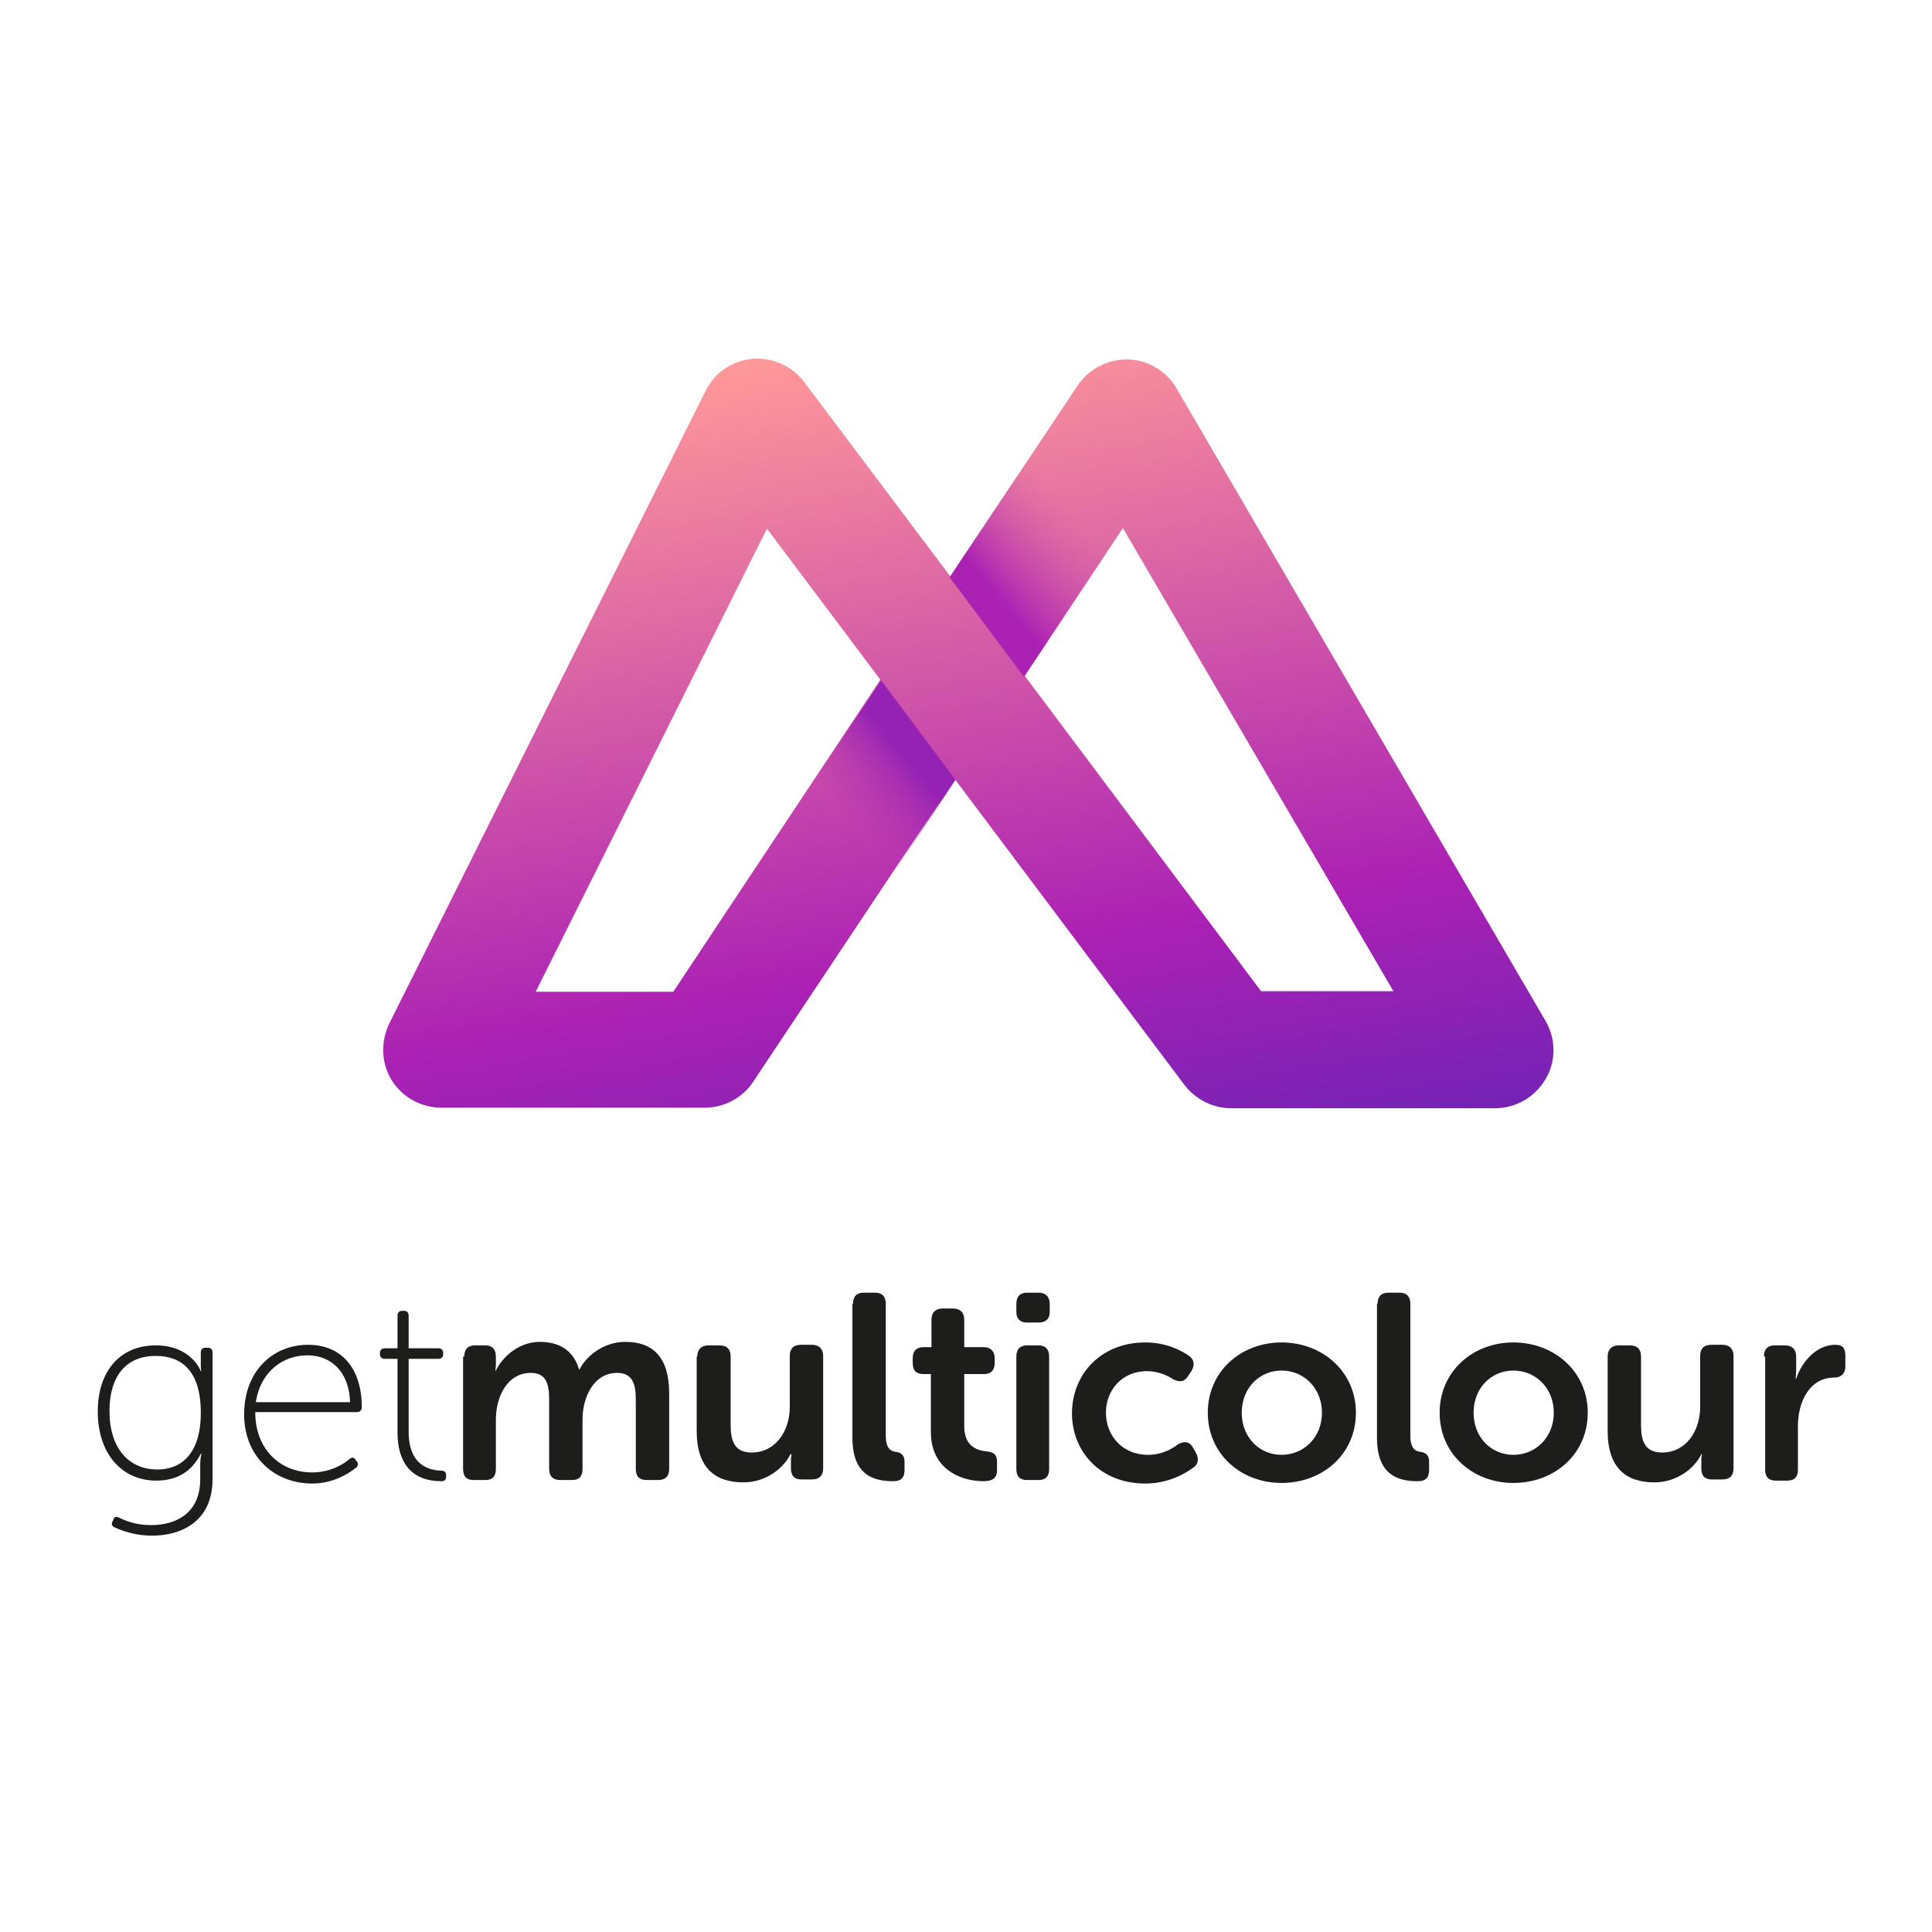
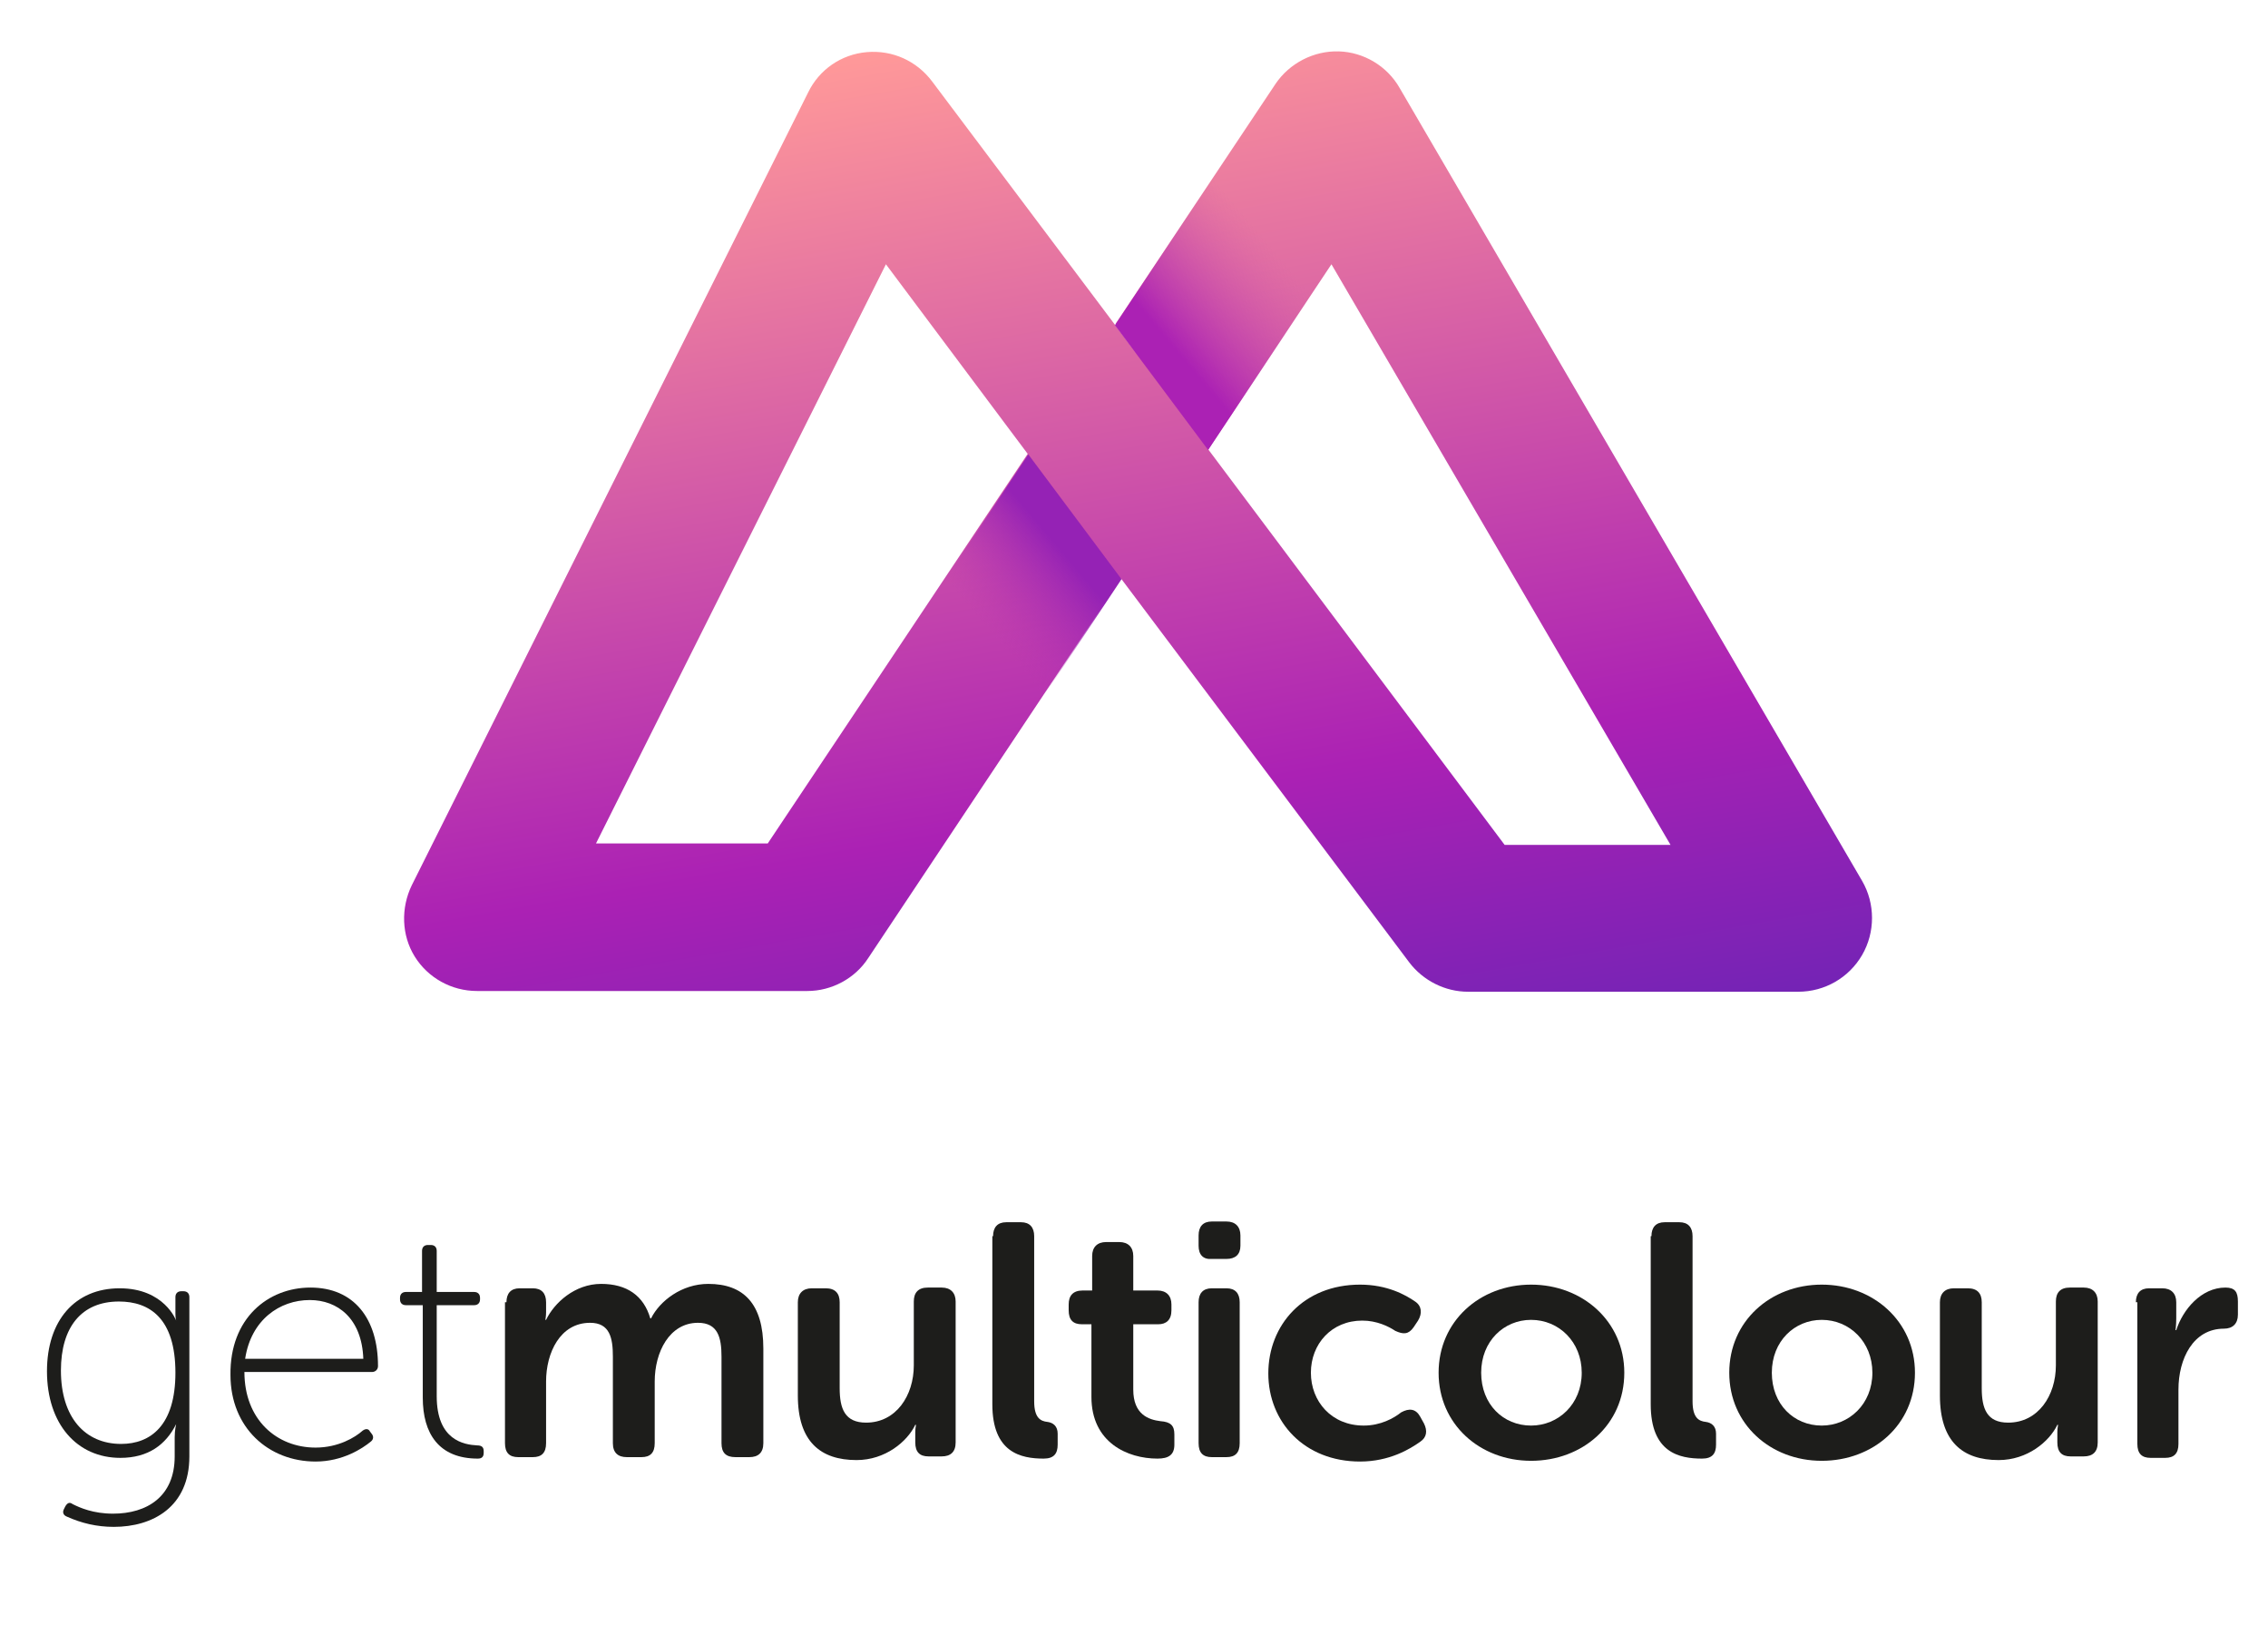
- <svg xmlns="http://www.w3.org/2000/svg" version="1.1" id="Layer_1" x="0px" y="0px" viewBox="0 0 330 330" style="enable-background:new 0 0 330 330;" xml:space="preserve">
+ <svg xmlns="http://www.w3.org/2000/svg" version="1.1" id="Layer_1" x="0px" y="0px" viewBox="0 0 309 221.3" style="enable-background:new 0 0 309 221.3;" xml:space="preserve">
  <style type="text/css">
	.st0{fill:url(#SVGID_1_);}
	.st1{fill:url(#SVGID_2_);}
	.st2{fill:url(#SVGID_3_);}
	.st3{fill:#1D1D1B;}
</style>
  <g>
-     <linearGradient id="SVGID_1_" gradientUnits="userSpaceOnUse" x1="169.798" y1="204.654" x2="144.057" y2="58.667">
+     <linearGradient id="SVGID_1_" gradientUnits="userSpaceOnUse" x1="159.465" y1="150.321" x2="133.723" y2="4.334">
      <stop offset="0" style="stop-color:#7423B5" />
      <stop offset="0.278" style="stop-color:#AB21B4" />
      <stop offset="1" style="stop-color:#FF9999" />
    </linearGradient>
-     <path class="st0" d="M264,174.4l-63-108c-1.7-3-4.9-4.9-8.3-5c-3.4-0.1-6.7,1.6-8.6,4.4l-21.8,32.7l12.3,17.6l17.2-25.9l46.2,79.1   h-22.6l-40.4-53.9l-12.8-17.1l-24.8-33c-2.1-2.8-5.4-4.3-8.9-4c-3.5,0.3-6.5,2.4-8,5.5l-54,108c-1.5,3.1-1.4,6.8,0.4,9.7   c1.8,2.9,5,4.7,8.5,4.7h45c3.3,0,6.5-1.7,8.3-4.5l34.5-51.8c-2.8-3.2-6.9-10.2-12.7-17L115,169.4H91.5l39.5-79.1l16.3,21.7   l15.8,21.1l39.2,52.2c1.9,2.5,4.9,4,8,4h45c3.6,0,6.9-1.9,8.7-5C265.8,181.3,265.8,177.5,264,174.4z" />
+     <path class="st0" d="M253.7,120l-63-108c-1.7-3-4.9-4.9-8.3-5c-3.4-0.1-6.7,1.6-8.6,4.4l-21.8,32.7l12.3,17.6L181.4,36l46.2,79.1   H205l-40.4-53.9l-12.8-17.1l-24.8-33c-2.1-2.8-5.4-4.3-8.9-4c-3.5,0.3-6.5,2.4-8,5.5l-54,108c-1.5,3.1-1.4,6.8,0.4,9.7   c1.8,2.9,5,4.7,8.5,4.7h45c3.3,0,6.5-1.7,8.3-4.5l34.5-51.8c-2.8-3.2-6.9-10.2-12.7-17l-35.5,53.2H81.2L120.7,36L137,57.8   l15.8,21.1l39.2,52.2c1.9,2.5,4.9,4,8,4h45c3.6,0,6.9-1.9,8.7-5C255.5,127,255.5,123.1,253.7,120z" />
  </g>
-   <linearGradient id="SVGID_2_" gradientUnits="userSpaceOnUse" x1="164.724" y1="103.365" x2="193.434" y2="79.273">
+   <linearGradient id="SVGID_2_" gradientUnits="userSpaceOnUse" x1="154.39" y1="49.031" x2="183.101" y2="24.94">
    <stop offset="0.141" style="stop-color:#AB21B4" />
    <stop offset="0.649" style="stop-color:#D35CA8;stop-opacity:0" />
  </linearGradient>
-   <path class="st1" d="M188.1,79.5c-1.9-4.7-4.6-12.2-4.9-12.4l-21,31.5l12.7,17l16.8-25.3C191.8,90.3,190.1,84.2,188.1,79.5z" />
-   <linearGradient id="SVGID_3_" gradientUnits="userSpaceOnUse" x1="137.439" y1="146.033" x2="159.754" y2="127.308">
+   <path class="st1" d="M177.8,25.2c-1.9-4.7-4.6-12.2-4.9-12.4l-21,31.5l12.7,17L181.4,36C181.4,36,179.7,29.9,177.8,25.2z" />
+   <linearGradient id="SVGID_3_" gradientUnits="userSpaceOnUse" x1="127.106" y1="91.7" x2="149.421" y2="72.975">
    <stop offset="0.331" style="stop-color:#B533B1;stop-opacity:0" />
    <stop offset="0.828" style="stop-color:#9522B5" />
  </linearGradient>
-   <path class="st2" d="M150.5,116.2l-16.8,25.3c5.3,6.3,5.5,6.7,14.2,14.7l15.3-23L150.5,116.2z" />
+   <path class="st2" d="M140.1,61.9l-16.8,25.3c5.3,6.3,5.5,6.7,14.2,14.7l15.3-23L140.1,61.9z" />
  <g>
-     <path class="st3" d="M20.3,259.2c1,0.5,2.8,1.3,5.5,1.3c4.6,0,8.4-2.3,8.4-7.8v-2.6c0-1,0.2-1.8,0.2-1.8h-0.1   c-1.4,2.8-3.8,4.6-7.6,4.6c-5.9,0-10-4.6-10-11.8c0-6.9,3.8-11.3,9.9-11.3c6.1,0,7.7,4.4,7.7,4.4h0.1c0,0-0.1-0.3-0.1-0.9V231   c0-0.5,0.3-0.8,0.8-0.8h0.4c0.5,0,0.8,0.3,0.8,0.8v21.7c0,6.9-5,9.6-10.3,9.6c-2.3,0-4.4-0.5-6.4-1.4c-0.5-0.2-0.6-0.6-0.4-1   l0.2-0.4C19.5,259.1,19.8,259,20.3,259.2z M34.3,241.3c0-7.4-3.5-9.7-7.7-9.7c-5.1,0-7.9,3.5-7.9,9.4c0,6.4,3.3,10,8.2,10   C30.8,251,34.3,248.5,34.3,241.3z" />
-     <path class="st3" d="M52.6,229.7c5.9,0,9.2,4.2,9.2,10.7c0,0.5-0.4,0.8-0.8,0.8H43.6c0,6.5,4.4,10.3,9.7,10.3   c3.1,0,5.4-1.4,6.4-2.3c0.4-0.3,0.8-0.3,1,0.1l0.3,0.4c0.2,0.3,0.2,0.7-0.2,1c-1.1,0.9-3.8,2.7-7.5,2.7c-6.4,0-11.6-4.6-11.6-11.8   C41.7,234,46.8,229.7,52.6,229.7z M59.8,239.5c-0.2-5.5-3.5-8-7.3-8c-4.1,0-8,2.7-8.8,8H59.8z" />
-     <path class="st3" d="M67.9,232.1h-2.2c-0.5,0-0.8-0.3-0.8-0.8v-0.2c0-0.5,0.3-0.8,0.8-0.8h2.2v-5.6c0-0.5,0.3-0.8,0.8-0.8H69   c0.5,0,0.8,0.3,0.8,0.8v5.6h5.1c0.5,0,0.8,0.3,0.8,0.8v0.2c0,0.5-0.3,0.8-0.8,0.8h-5.1v12.4c0,6,3.7,6.6,5.5,6.7   c0.7,0,0.9,0.3,0.9,0.8v0.2c0,0.5-0.2,0.8-0.8,0.8c-5.3,0-7.5-3.4-7.5-8.3V232.1z" />
-     <path class="st3" d="M79.3,231.7c0-1.2,0.6-1.9,1.8-1.9h1.8c1.2,0,1.8,0.7,1.8,1.9v1.4c0,0.5-0.1,1-0.1,1h0.1   c1.1-2.3,3.9-4.9,7.5-4.9c3.5,0,5.8,1.6,6.7,4.7h0.1c1.2-2.4,4.2-4.7,7.8-4.7c4.8,0,7.5,2.7,7.5,8.8v12.9c0,1.3-0.7,1.9-1.9,1.9   h-1.9c-1.3,0-1.9-0.6-1.9-1.9v-11.8c0-2.6-0.5-4.6-3.2-4.6c-3.9,0-5.9,4-5.9,8v8.4c0,1.3-0.6,1.9-1.8,1.9h-2   c-1.2,0-1.9-0.6-1.9-1.9v-11.8c0-2.5-0.4-4.6-3.1-4.6c-4.1,0-6,4.1-6,8v8.4c0,1.3-0.6,1.9-1.8,1.9h-2c-1.2,0-1.8-0.6-1.8-1.9V231.7   z" />
-     <path class="st3" d="M119.1,231.7c0-1.2,0.7-1.9,1.9-1.9h1.9c1.3,0,1.9,0.7,1.9,1.9v11.7c0,2.8,0.7,4.7,3.6,4.7   c4.1,0,6.5-3.7,6.5-7.8v-8.7c0-1.2,0.6-1.9,1.9-1.9h1.9c1.2,0,1.9,0.7,1.9,1.9v19.2c0,1.3-0.7,1.9-1.9,1.9h-1.8   c-1.2,0-1.8-0.6-1.8-1.9v-1.4c0-0.5,0.1-1,0.1-1H135c-1.1,2.3-4.1,4.8-8,4.8c-4.9,0-8-2.5-8-8.8V231.7z" />
-     <path class="st3" d="M145.7,222.7c0-1.2,0.6-1.9,1.8-1.9h2c1.2,0,1.8,0.7,1.8,1.9v22.5c0,2.3,0.9,2.7,1.8,2.8   c0.8,0.1,1.4,0.6,1.4,1.6v1.5c0,1.2-0.5,1.9-1.9,1.9c-3.1,0-7-0.8-7-7.4V222.7z" />
-     <path class="st3" d="M158.9,234.7h-1.2c-1.2,0-1.8-0.6-1.8-1.9V232c0-1.2,0.6-1.9,1.9-1.9h1.3v-4.7c0-1.2,0.7-1.9,1.9-1.9h1.8   c1.2,0,1.9,0.7,1.9,1.9v4.7h3.3c1.2,0,1.9,0.7,1.9,1.9v0.8c0,1.3-0.7,1.9-1.8,1.9h-3.4v8.9c0,3.4,2.1,4.1,3.7,4.3   c1.4,0.1,1.9,0.6,1.9,1.8v1.4c0,1.4-0.8,1.9-2.3,1.9c-4.1,0-9-2.2-9-8.4V234.7z" />
-     <path class="st3" d="M173.6,224.1v-1.4c0-1.2,0.6-1.9,1.8-1.9h2c1.2,0,1.9,0.7,1.9,1.9v1.4c0,1.2-0.7,1.8-1.9,1.8h-2   C174.3,225.9,173.6,225.3,173.6,224.1z M173.6,231.7c0-1.2,0.6-1.9,1.8-1.9h2c1.2,0,1.8,0.7,1.8,1.9v19.2c0,1.3-0.6,1.9-1.8,1.9h-2   c-1.2,0-1.8-0.6-1.8-1.9V231.7z" />
-     <path class="st3" d="M195.6,229.3c3.7,0,6.2,1.4,7.5,2.3c0.9,0.6,1,1.6,0.4,2.6l-0.6,0.9c-0.7,1-1.4,1-2.5,0.5   c-0.9-0.6-2.5-1.4-4.5-1.4c-4.2,0-7,3.2-7,7.1c0,3.9,2.8,7.2,7.2,7.2c2.3,0,4.1-1,5.1-1.8c1.1-0.6,2-0.5,2.6,0.6l0.5,0.9   c0.5,1,0.4,1.9-0.5,2.5c-1.4,1-4.2,2.7-8.2,2.7c-7.6,0-12.5-5.4-12.5-12C183.1,234.8,188,229.3,195.6,229.3z" />
-     <path class="st3" d="M218.9,229.3c7,0,12.7,5,12.7,12c0,7.1-5.7,12-12.7,12s-12.6-5-12.6-12C206.3,234.3,211.9,229.3,218.9,229.3z    M218.9,248.5c3.7,0,6.9-2.9,6.9-7.2c0-4.2-3.1-7.2-6.9-7.2c-3.7,0-6.8,2.9-6.8,7.2C212.1,245.6,215.2,248.5,218.9,248.5z" />
-     <path class="st3" d="M235.3,222.7c0-1.2,0.6-1.9,1.8-1.9h2c1.2,0,1.8,0.7,1.8,1.9v22.5c0,2.3,0.9,2.7,1.8,2.8   c0.8,0.1,1.4,0.6,1.4,1.6v1.5c0,1.2-0.5,1.9-1.9,1.9c-3.1,0-7-0.8-7-7.4V222.7z" />
-     <path class="st3" d="M258.5,229.3c7,0,12.7,5,12.7,12c0,7.1-5.7,12-12.7,12s-12.6-5-12.6-12C245.9,234.3,251.5,229.3,258.5,229.3z    M258.5,248.5c3.7,0,6.9-2.9,6.9-7.2c0-4.2-3.1-7.2-6.9-7.2c-3.7,0-6.8,2.9-6.8,7.2C251.7,245.6,254.8,248.5,258.5,248.5z" />
-     <path class="st3" d="M274.6,231.7c0-1.2,0.7-1.9,1.9-1.9h1.9c1.3,0,1.9,0.7,1.9,1.9v11.7c0,2.8,0.7,4.7,3.6,4.7   c4.1,0,6.5-3.7,6.5-7.8v-8.7c0-1.2,0.6-1.9,1.9-1.9h1.9c1.2,0,1.9,0.7,1.9,1.9v19.2c0,1.3-0.7,1.9-1.9,1.9h-1.8   c-1.2,0-1.8-0.6-1.8-1.9v-1.4c0-0.5,0.1-1,0.1-1h-0.1c-1.1,2.3-4.1,4.8-8,4.8c-4.9,0-8-2.5-8-8.8V231.7z" />
-     <path class="st3" d="M301.3,231.7c0-1.2,0.6-1.9,1.8-1.9h1.8c1.2,0,1.9,0.7,1.9,1.9v2.2c0,0.9-0.1,1.6-0.1,1.6h0.1   c0.9-2.8,3.4-5.8,6.7-5.8c1.3,0,1.7,0.6,1.7,1.9v1.8c0,1.2-0.7,1.9-1.9,1.9c-4.2,0-6.2,4.1-6.2,8.3v7.4c0,1.3-0.6,1.9-1.8,1.9h-2   c-1.2,0-1.8-0.6-1.8-1.9V231.7z" />
+     <path class="st3" d="M9.9,204.9c1,0.5,2.8,1.3,5.5,1.3c4.6,0,8.4-2.3,8.4-7.8v-2.6c0-1,0.2-1.8,0.2-1.8H24   c-1.4,2.8-3.8,4.6-7.6,4.6c-5.9,0-10-4.6-10-11.8c0-6.9,3.8-11.3,9.9-11.3c6.1,0,7.7,4.4,7.7,4.4H24c0,0-0.1-0.3-0.1-0.9v-2.3   c0-0.5,0.3-0.8,0.8-0.8H25c0.5,0,0.8,0.3,0.8,0.8v21.7c0,6.9-5,9.6-10.3,9.6c-2.3,0-4.4-0.5-6.4-1.4c-0.5-0.2-0.6-0.6-0.4-1   l0.2-0.4C9.2,204.7,9.5,204.6,9.9,204.9z M23.9,187c0-7.4-3.5-9.7-7.7-9.7c-5.1,0-7.9,3.5-7.9,9.4c0,6.4,3.3,10,8.2,10   C20.5,196.7,23.9,194.2,23.9,187z" />
+     <path class="st3" d="M42.3,175.4c5.9,0,9.2,4.2,9.2,10.7c0,0.5-0.4,0.8-0.8,0.8H33.3c0,6.5,4.4,10.3,9.7,10.3   c3.1,0,5.4-1.4,6.4-2.3c0.4-0.3,0.8-0.3,1,0.1l0.3,0.4c0.2,0.3,0.2,0.7-0.2,1c-1.1,0.9-3.8,2.7-7.5,2.7c-6.4,0-11.6-4.6-11.6-11.8   C31.3,179.6,36.5,175.4,42.3,175.4z M49.5,185.1c-0.2-5.5-3.5-8-7.3-8c-4.1,0-8,2.7-8.8,8H49.5z" />
+     <path class="st3" d="M57.5,177.8h-2.2c-0.5,0-0.8-0.3-0.8-0.8v-0.2c0-0.5,0.3-0.8,0.8-0.8h2.2v-5.6c0-0.5,0.3-0.8,0.8-0.8h0.4   c0.5,0,0.8,0.3,0.8,0.8v5.6h5.1c0.5,0,0.8,0.3,0.8,0.8v0.2c0,0.5-0.3,0.8-0.8,0.8h-5.1v12.4c0,6,3.7,6.6,5.5,6.7   c0.7,0,0.9,0.3,0.9,0.8v0.2c0,0.5-0.2,0.8-0.8,0.8c-5.3,0-7.5-3.4-7.5-8.3V177.8z" />
+     <path class="st3" d="M69,177.4c0-1.2,0.6-1.9,1.8-1.9h1.8c1.2,0,1.8,0.7,1.8,1.9v1.4c0,0.5-0.1,1-0.1,1h0.1   c1.1-2.3,3.9-4.9,7.5-4.9c3.5,0,5.8,1.6,6.7,4.7h0.1c1.2-2.4,4.2-4.7,7.8-4.7c4.8,0,7.5,2.7,7.5,8.8v12.9c0,1.3-0.7,1.9-1.9,1.9   h-1.9c-1.3,0-1.9-0.6-1.9-1.9v-11.8c0-2.6-0.5-4.6-3.2-4.6c-3.9,0-5.9,4-5.9,8v8.4c0,1.3-0.6,1.9-1.8,1.9h-2   c-1.2,0-1.9-0.6-1.9-1.9v-11.8c0-2.5-0.4-4.6-3.1-4.6c-4.1,0-6,4.1-6,8v8.4c0,1.3-0.6,1.9-1.8,1.9h-2c-1.2,0-1.8-0.6-1.8-1.9V177.4   z" />
+     <path class="st3" d="M108.7,177.4c0-1.2,0.7-1.9,1.9-1.9h1.9c1.3,0,1.9,0.7,1.9,1.9v11.7c0,2.8,0.7,4.7,3.6,4.7   c4.1,0,6.5-3.7,6.5-7.8v-8.7c0-1.2,0.6-1.9,1.9-1.9h1.9c1.2,0,1.9,0.7,1.9,1.9v19.2c0,1.3-0.7,1.9-1.9,1.9h-1.8   c-1.2,0-1.8-0.6-1.8-1.9v-1.4c0-0.5,0.1-1,0.1-1h-0.1c-1.1,2.3-4.1,4.8-8,4.8c-4.9,0-8-2.5-8-8.8V177.4z" />
+     <path class="st3" d="M135.3,168.4c0-1.2,0.6-1.9,1.8-1.9h2c1.2,0,1.8,0.7,1.8,1.9v22.5c0,2.3,0.9,2.7,1.8,2.8   c0.8,0.1,1.4,0.6,1.4,1.6v1.5c0,1.2-0.5,1.9-1.9,1.9c-3.1,0-7-0.8-7-7.4V168.4z" />
+     <path class="st3" d="M148.6,180.4h-1.2c-1.2,0-1.8-0.6-1.8-1.9v-0.8c0-1.2,0.6-1.9,1.9-1.9h1.3v-4.7c0-1.2,0.7-1.9,1.9-1.9h1.8   c1.2,0,1.9,0.7,1.9,1.9v4.7h3.3c1.2,0,1.9,0.7,1.9,1.9v0.8c0,1.3-0.7,1.9-1.8,1.9h-3.4v8.9c0,3.4,2.1,4.1,3.7,4.3   c1.4,0.1,1.9,0.6,1.9,1.8v1.4c0,1.4-0.8,1.9-2.3,1.9c-4.1,0-9-2.2-9-8.4V180.4z" />
+     <path class="st3" d="M163.3,169.7v-1.4c0-1.2,0.6-1.9,1.8-1.9h2c1.2,0,1.9,0.7,1.9,1.9v1.4c0,1.2-0.7,1.8-1.9,1.8h-2   C163.9,171.6,163.3,170.9,163.3,169.7z M163.3,177.4c0-1.2,0.6-1.9,1.8-1.9h2c1.2,0,1.8,0.7,1.8,1.9v19.2c0,1.3-0.6,1.9-1.8,1.9h-2   c-1.2,0-1.8-0.6-1.8-1.9V177.4z" />
+     <path class="st3" d="M185.3,175c3.7,0,6.2,1.4,7.5,2.3c0.9,0.6,1,1.6,0.4,2.6l-0.6,0.9c-0.7,1-1.4,1-2.5,0.5   c-0.9-0.6-2.5-1.4-4.5-1.4c-4.2,0-7,3.2-7,7.1c0,3.9,2.8,7.2,7.2,7.2c2.3,0,4.1-1,5.1-1.8c1.1-0.6,2-0.5,2.6,0.6l0.5,0.9   c0.5,1,0.4,1.9-0.5,2.5c-1.4,1-4.2,2.7-8.2,2.7c-7.6,0-12.5-5.4-12.5-12C172.8,180.5,177.6,175,185.3,175z" />
+     <path class="st3" d="M208.6,175c7,0,12.7,5,12.7,12c0,7.1-5.7,12-12.7,12s-12.6-5-12.6-12C196,180,201.6,175,208.6,175z    M208.6,194.2c3.7,0,6.9-2.9,6.9-7.2c0-4.2-3.1-7.2-6.9-7.2c-3.7,0-6.8,2.9-6.8,7.2C201.8,191.3,204.8,194.2,208.6,194.2z" />
+     <path class="st3" d="M225,168.4c0-1.2,0.6-1.9,1.8-1.9h2c1.2,0,1.8,0.7,1.8,1.9v22.5c0,2.3,0.9,2.7,1.8,2.8   c0.8,0.1,1.4,0.6,1.4,1.6v1.5c0,1.2-0.5,1.9-1.9,1.9c-3.1,0-7-0.8-7-7.4V168.4z" />
+     <path class="st3" d="M248.2,175c7,0,12.7,5,12.7,12c0,7.1-5.7,12-12.7,12s-12.6-5-12.6-12C235.6,180,241.2,175,248.2,175z    M248.2,194.2c3.7,0,6.9-2.9,6.9-7.2c0-4.2-3.1-7.2-6.9-7.2c-3.7,0-6.8,2.9-6.8,7.2C241.4,191.3,244.4,194.2,248.2,194.2z" />
+     <path class="st3" d="M264.3,177.4c0-1.2,0.7-1.9,1.9-1.9h1.9c1.3,0,1.9,0.7,1.9,1.9v11.7c0,2.8,0.7,4.7,3.6,4.7   c4.1,0,6.5-3.7,6.5-7.8v-8.7c0-1.2,0.6-1.9,1.9-1.9h1.9c1.2,0,1.9,0.7,1.9,1.9v19.2c0,1.3-0.7,1.9-1.9,1.9h-1.8   c-1.2,0-1.8-0.6-1.8-1.9v-1.4c0-0.5,0.1-1,0.1-1h-0.1c-1.1,2.3-4.1,4.8-8,4.8c-4.9,0-8-2.5-8-8.8V177.4z" />
+     <path class="st3" d="M291,177.4c0-1.2,0.6-1.9,1.8-1.9h1.8c1.2,0,1.9,0.7,1.9,1.9v2.2c0,0.9-0.1,1.6-0.1,1.6h0.1   c0.9-2.8,3.4-5.8,6.7-5.8c1.3,0,1.7,0.6,1.7,1.9v1.8c0,1.2-0.7,1.9-1.9,1.9c-4.2,0-6.2,4.1-6.2,8.3v7.4c0,1.3-0.6,1.9-1.8,1.9h-2   c-1.2,0-1.8-0.6-1.8-1.9V177.4z" />
  </g>
</svg>
